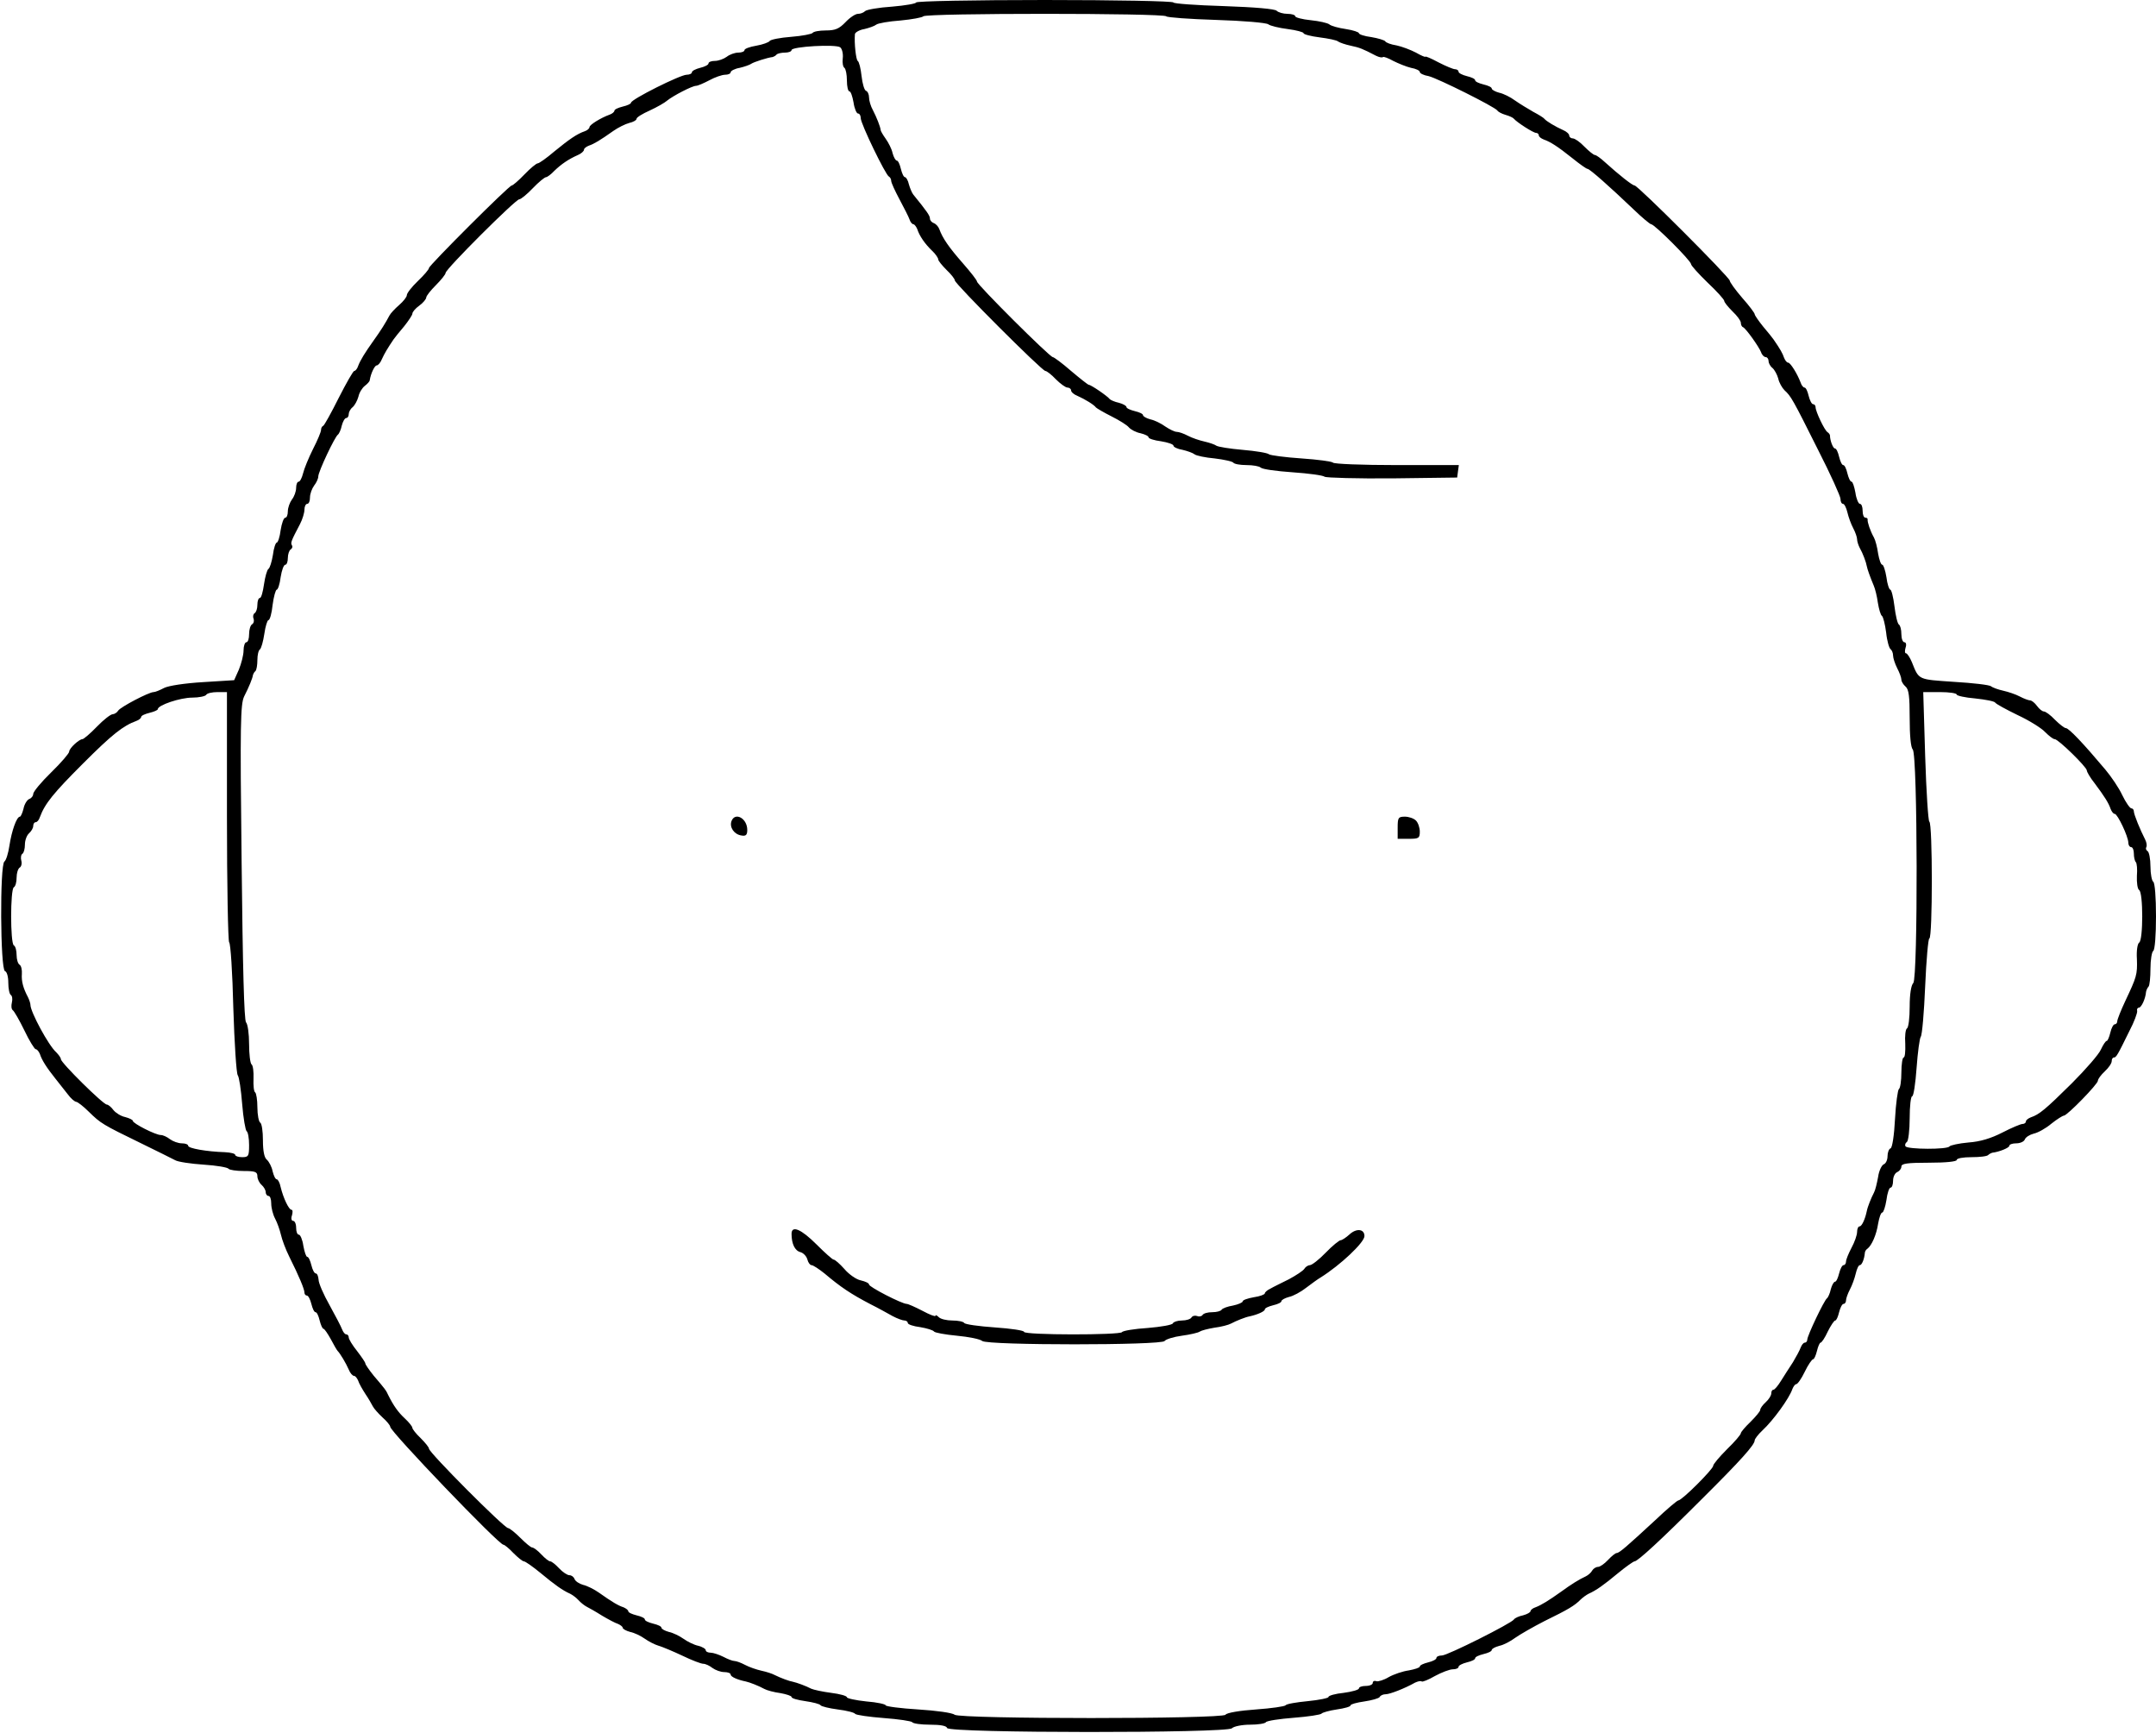
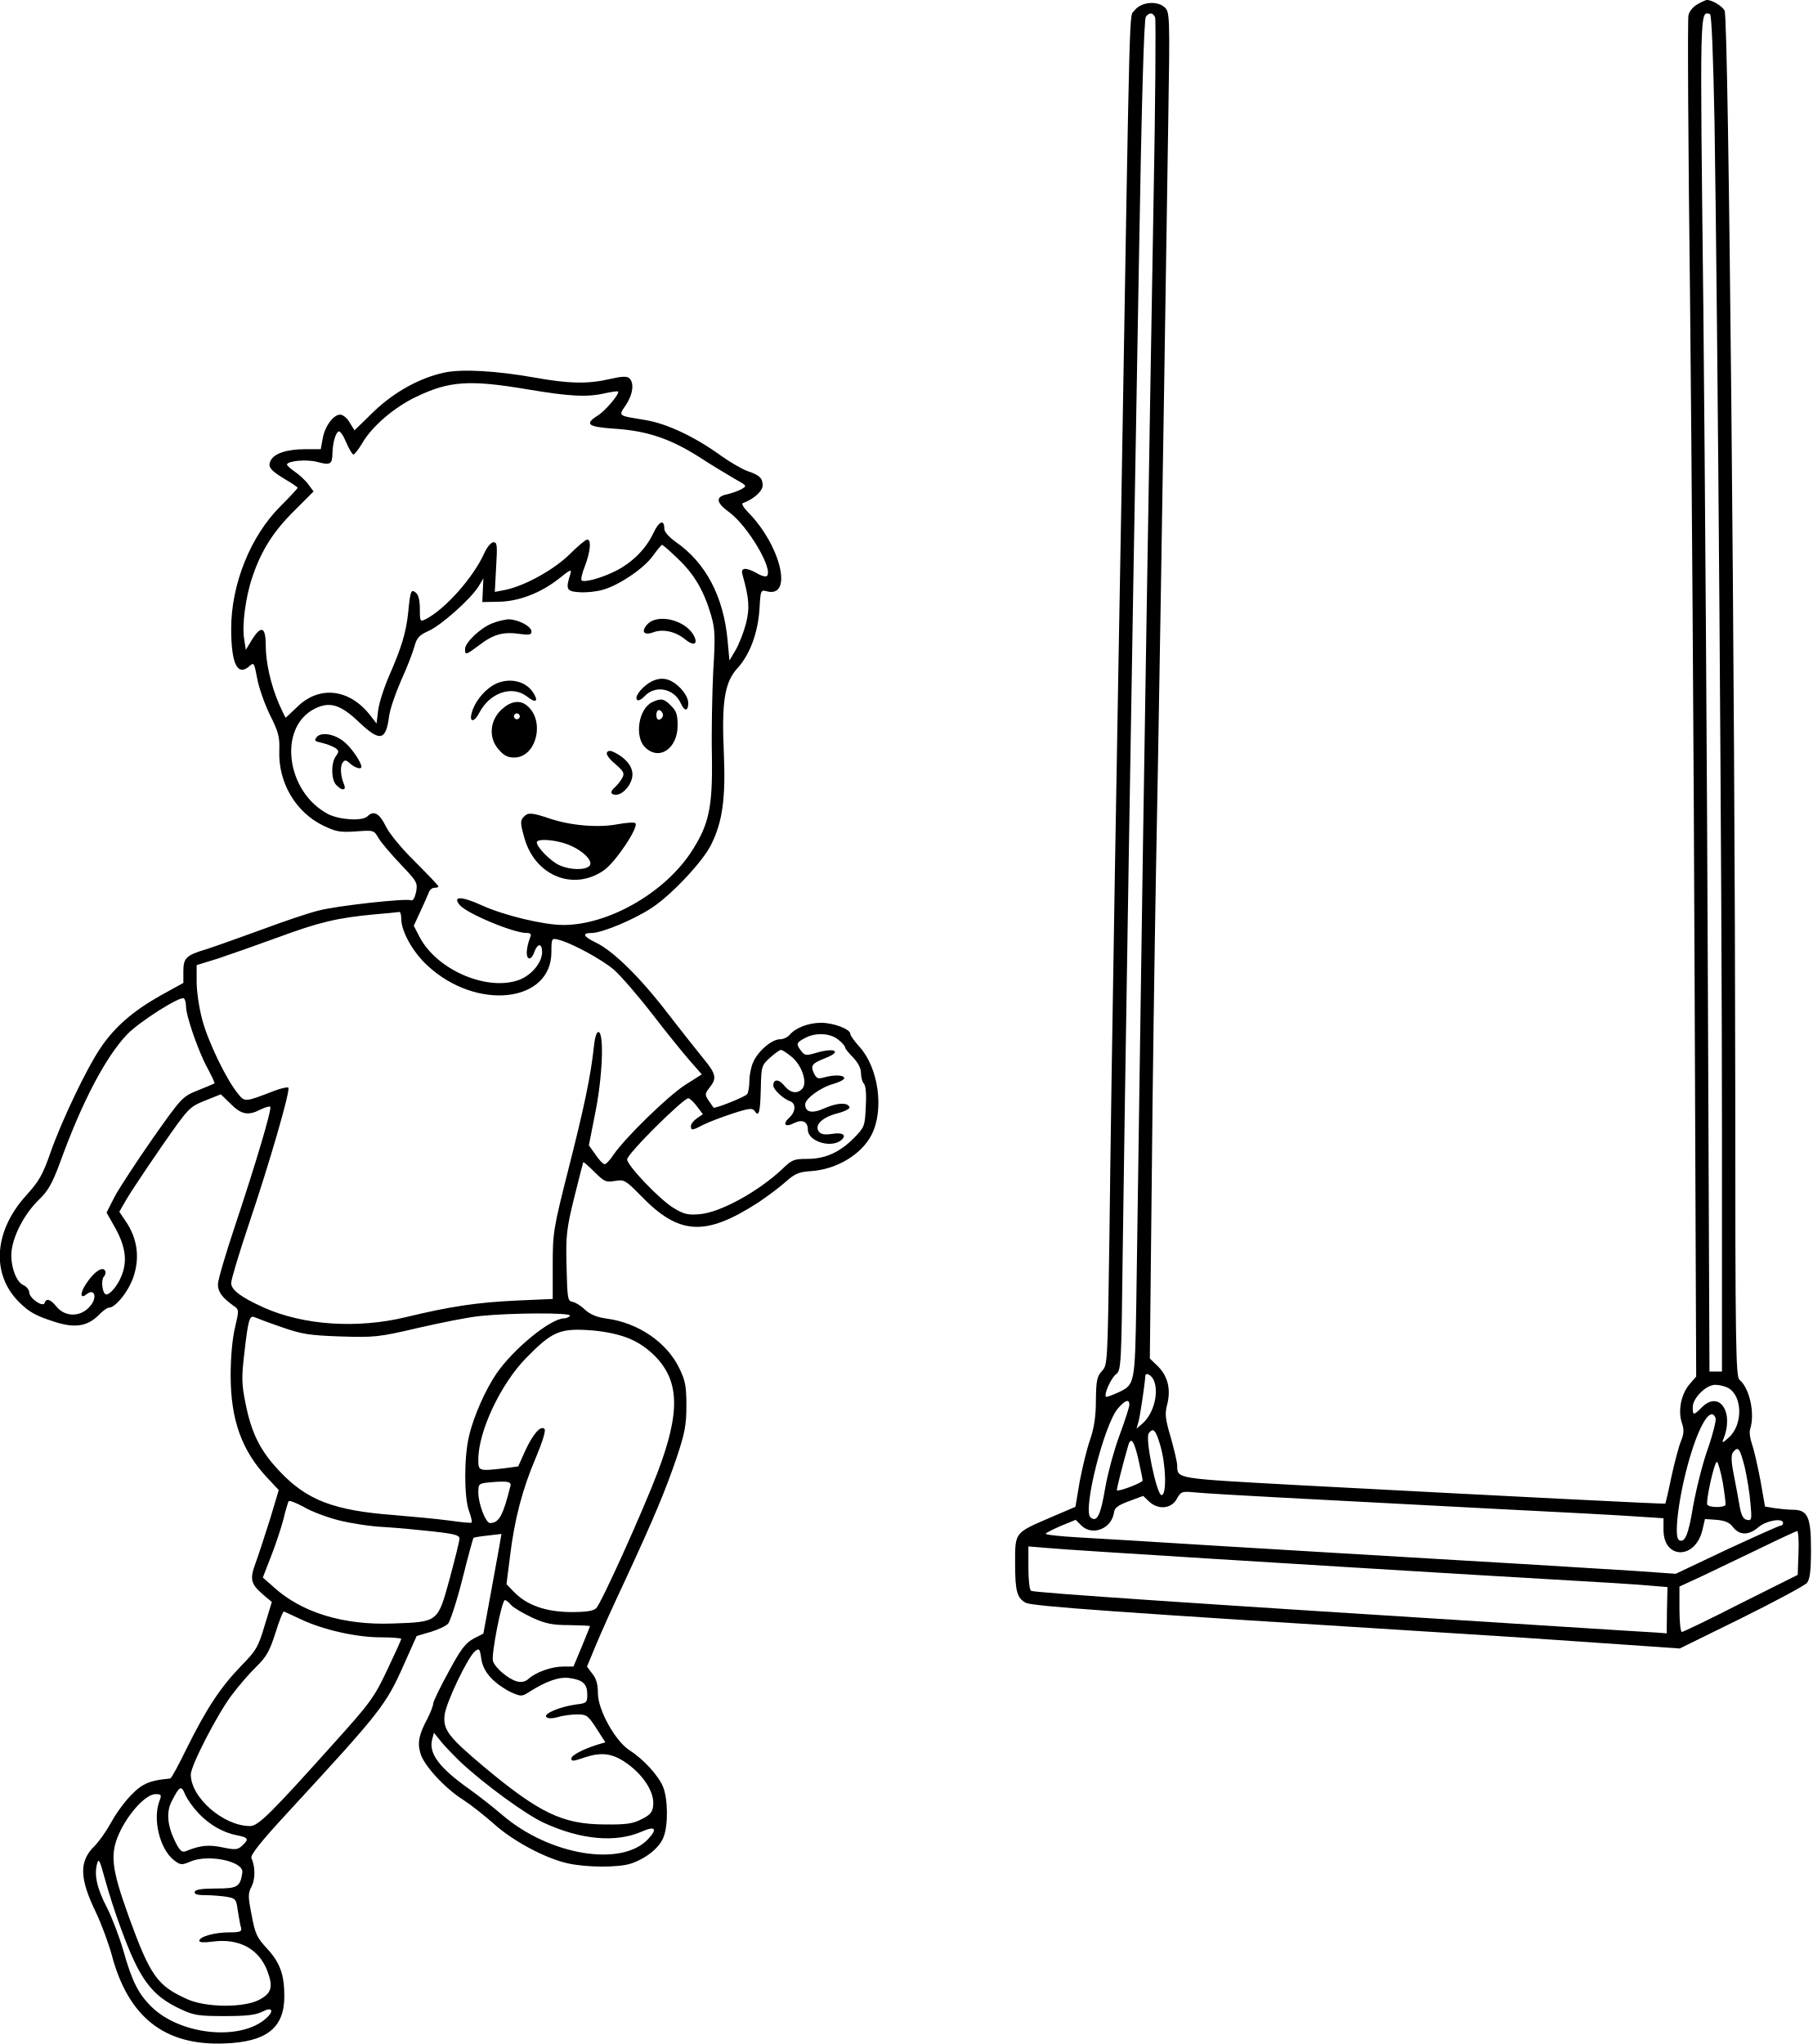
- <svg xmlns="http://www.w3.org/2000/svg" version="1.0" width="779pt" height="626pt" viewBox="0 0 779 626" preserveAspectRatio="xMidYMid meet">
-   <g transform="translate(0,626) scale(0.1,-0.1)" fill="#000000" stroke="none">
-     <path d="M3310 6251 c0 -4 -39 -11 -87 -15 -48 -3 -92 -11 -97 -16 -6 -6 -17 -10 -26 -10 -9 0 -29 -13 -45 -30 -23 -24 -37 -30 -71 -30 -24 0 -45 -4 -48 -9 -3 -4 -38 -11 -77 -14 -40 -3 -75 -10 -78 -15 -3 -5 -25 -13 -48 -17 -24 -4 -43 -11 -43 -16 0 -5 -10 -9 -22 -9 -13 0 -32 -7 -42 -15 -11 -8 -30 -15 -43 -15 -13 0 -23 -4 -23 -9 0 -5 -13 -12 -30 -16 -16 -4 -30 -11 -30 -16 0 -5 -9 -9 -19 -9 -23 0 -201 -89 -201 -101 0 -4 -13 -10 -30 -14 -16 -4 -30 -10 -30 -15 0 -4 -8 -11 -17 -14 -33 -12 -73 -37 -73 -45 0 -5 -8 -12 -17 -15 -29 -10 -56 -29 -110 -73 -28 -24 -55 -43 -60 -43 -5 0 -27 -18 -48 -40 -21 -22 -42 -40 -46 -40 -10 0 -299 -289 -299 -298 0 -5 -18 -26 -40 -47 -22 -21 -40 -44 -40 -51 0 -7 -13 -23 -28 -36 -15 -13 -31 -30 -35 -38 -13 -25 -31 -54 -57 -90 -32 -45 -48 -71 -56 -92 -3 -10 -10 -18 -14 -18 -4 0 -29 -44 -56 -97 -27 -54 -52 -99 -56 -101 -5 -2 -8 -9 -8 -15 0 -7 -13 -38 -29 -69 -16 -32 -32 -71 -36 -88 -4 -16 -11 -30 -16 -30 -5 0 -9 -10 -9 -22 0 -13 -7 -32 -15 -42 -8 -11 -15 -30 -15 -43 0 -13 -4 -23 -9 -23 -6 0 -13 -20 -17 -45 -3 -25 -10 -45 -14 -45 -4 0 -11 -20 -14 -45 -4 -24 -11 -47 -16 -50 -5 -3 -12 -28 -16 -55 -4 -28 -10 -50 -15 -50 -5 0 -9 -11 -9 -24 0 -14 -4 -27 -10 -31 -5 -3 -7 -12 -4 -19 3 -8 1 -17 -5 -21 -6 -3 -11 -19 -11 -36 0 -16 -4 -29 -10 -29 -5 0 -10 -13 -10 -30 0 -16 -8 -47 -17 -69 l-17 -38 -112 -7 c-67 -4 -125 -13 -141 -21 -15 -8 -32 -15 -38 -15 -17 0 -120 -54 -128 -67 -4 -7 -14 -13 -20 -13 -7 0 -33 -20 -57 -45 -24 -25 -48 -45 -52 -45 -12 0 -48 -33 -48 -45 0 -6 -29 -40 -65 -75 -36 -35 -65 -70 -65 -78 0 -7 -6 -15 -14 -18 -8 -3 -18 -19 -21 -35 -4 -16 -10 -29 -13 -29 -12 0 -30 -52 -38 -105 -4 -27 -12 -53 -18 -57 -17 -11 -15 -390 2 -396 7 -2 12 -20 12 -42 0 -21 4 -41 9 -44 5 -3 7 -15 4 -27 -3 -12 -2 -24 3 -28 5 -3 24 -36 42 -73 18 -38 37 -68 41 -68 5 0 11 -8 15 -17 7 -22 24 -49 56 -89 14 -18 34 -43 45 -57 11 -15 24 -26 30 -27 5 0 26 -16 46 -36 43 -42 49 -46 189 -114 58 -28 113 -56 123 -61 10 -6 57 -13 103 -16 47 -3 87 -10 90 -15 3 -4 27 -8 55 -8 41 0 49 -3 49 -19 0 -10 7 -24 15 -31 8 -7 15 -19 15 -26 0 -8 5 -14 10 -14 6 0 10 -12 10 -27 0 -16 6 -40 14 -55 8 -15 17 -41 21 -58 4 -18 17 -53 30 -79 36 -72 55 -118 55 -130 0 -6 4 -11 9 -11 5 0 12 -14 16 -30 4 -16 10 -30 15 -30 5 0 11 -13 15 -30 4 -16 10 -30 14 -30 3 0 15 -17 26 -37 11 -21 22 -40 25 -43 9 -9 30 -44 40 -67 5 -13 14 -23 19 -23 5 0 11 -8 15 -17 3 -10 15 -31 26 -48 11 -16 23 -37 27 -45 4 -8 20 -26 35 -40 15 -13 28 -29 28 -34 0 -17 392 -426 409 -426 4 0 20 -13 36 -30 16 -16 33 -30 38 -30 5 0 32 -19 60 -42 53 -44 80 -63 107 -75 8 -4 22 -14 30 -23 8 -9 22 -20 30 -24 8 -4 33 -18 55 -32 22 -13 48 -27 58 -30 9 -4 17 -10 17 -14 0 -4 12 -11 27 -15 15 -3 38 -14 52 -24 14 -10 37 -22 51 -26 14 -4 52 -20 86 -36 33 -16 67 -29 75 -29 8 0 23 -7 33 -15 11 -8 30 -15 43 -15 13 0 23 -4 23 -9 0 -8 25 -19 55 -25 14 -3 47 -16 67 -27 9 -5 35 -12 58 -15 22 -4 40 -10 40 -14 0 -5 22 -11 50 -15 27 -4 52 -10 55 -15 3 -4 31 -11 62 -15 32 -4 60 -11 63 -16 3 -4 50 -11 103 -15 54 -4 100 -11 103 -15 3 -5 32 -9 64 -9 38 0 60 -4 62 -12 7 -19 1011 -19 1029 -1 7 7 37 13 65 13 29 0 55 4 58 9 3 5 49 12 101 16 52 4 97 11 100 15 3 4 28 11 55 15 28 4 50 10 50 15 0 4 22 10 50 14 27 4 52 11 55 16 3 6 13 10 22 10 14 0 67 20 106 42 11 5 21 7 24 4 3 -2 24 6 48 20 24 13 53 24 64 24 12 0 21 4 21 9 0 5 14 12 30 16 17 4 30 10 30 15 0 5 14 11 30 15 17 4 30 10 30 15 0 4 12 11 28 15 15 3 41 17 57 29 17 12 64 39 105 60 88 43 109 56 130 77 8 8 22 18 30 22 27 12 54 31 107 75 28 23 55 42 59 42 11 0 93 75 241 223 143 142 193 198 193 214 0 5 12 21 28 36 39 36 97 116 108 149 4 10 10 18 14 18 5 0 19 20 31 45 12 25 26 45 30 45 4 0 10 14 14 30 4 17 10 30 13 30 4 0 16 18 26 40 11 22 23 40 27 40 4 0 10 13 14 30 4 16 11 30 16 30 5 0 9 6 9 13 0 6 6 24 14 39 8 15 17 40 21 57 4 17 10 31 15 31 7 0 16 21 18 44 0 5 4 12 9 15 16 12 33 51 39 91 4 22 10 40 15 40 4 0 11 20 15 45 3 25 10 45 15 45 5 0 9 11 9 25 0 14 7 28 15 31 8 4 15 12 15 20 0 11 21 14 100 14 60 0 100 4 100 10 0 6 24 10 53 10 30 0 57 3 61 8 4 4 11 7 14 8 26 3 62 18 62 25 0 5 11 9 25 9 14 0 28 6 31 14 3 8 17 17 32 21 15 3 44 19 64 36 20 16 41 29 45 29 12 0 123 114 123 126 0 6 11 21 25 34 14 13 25 29 25 37 0 7 3 13 8 13 8 0 13 8 56 96 17 32 29 65 28 72 -2 6 1 12 6 12 9 0 24 32 26 57 1 6 5 15 9 19 4 4 7 33 7 65 0 32 5 61 10 64 6 4 10 57 10 125 0 68 -4 121 -10 125 -5 3 -10 28 -10 55 0 27 -5 52 -10 55 -6 4 -8 10 -5 15 3 5 1 17 -4 27 -18 35 -41 91 -41 102 0 6 -4 11 -9 11 -5 0 -20 21 -33 48 -12 26 -40 67 -61 92 -79 94 -132 150 -143 150 -5 0 -23 14 -39 30 -16 17 -34 30 -40 30 -6 0 -17 9 -25 20 -8 11 -19 20 -25 20 -5 0 -22 6 -37 14 -15 8 -42 17 -60 21 -18 4 -38 11 -44 16 -6 5 -66 12 -134 16 -131 9 -126 6 -152 71 -7 17 -17 32 -21 32 -5 0 -5 9 -2 20 4 11 2 20 -4 20 -6 0 -11 13 -11 29 0 17 -4 32 -9 35 -5 3 -12 33 -16 66 -4 33 -11 60 -15 60 -4 0 -11 20 -14 45 -4 25 -11 45 -15 45 -5 0 -11 18 -15 40 -3 23 -10 49 -15 58 -14 25 -24 56 -23 65 1 4 -3 7 -8 7 -6 0 -10 11 -10 25 0 14 -4 25 -10 25 -5 0 -13 18 -16 40 -4 22 -10 40 -14 40 -5 0 -11 14 -15 30 -4 17 -10 30 -15 30 -5 0 -11 14 -15 30 -4 17 -10 30 -15 30 -7 0 -18 29 -18 47 0 3 -4 9 -9 12 -11 7 -43 75 -43 90 0 6 -4 11 -9 11 -5 0 -12 14 -16 30 -4 17 -10 30 -15 30 -4 0 -11 8 -14 18 -12 32 -37 72 -45 72 -5 0 -11 8 -15 18 -5 15 -13 30 -38 66 -4 6 -21 27 -38 47 -16 20 -30 40 -30 44 0 4 -20 31 -45 59 -25 29 -45 57 -45 62 0 12 -332 344 -344 344 -8 0 -56 38 -108 85 -15 14 -31 25 -35 25 -5 0 -22 14 -38 30 -16 17 -35 30 -42 30 -7 0 -13 5 -13 10 0 6 -10 15 -22 20 -27 12 -61 32 -68 41 -3 4 -21 15 -40 25 -19 11 -49 29 -66 41 -16 12 -42 25 -57 28 -15 4 -27 11 -27 15 0 5 -13 11 -30 15 -16 4 -30 10 -30 15 0 5 -13 11 -30 15 -16 4 -30 11 -30 16 0 5 -6 9 -13 9 -6 0 -33 11 -60 25 -26 14 -47 23 -47 20 0 -2 -15 4 -34 15 -19 10 -51 22 -70 26 -20 3 -39 10 -41 15 -3 4 -26 11 -50 15 -25 3 -45 10 -45 14 0 4 -21 11 -47 15 -27 4 -53 11 -60 17 -6 5 -37 12 -67 15 -31 3 -56 10 -56 14 0 5 -13 9 -28 9 -15 0 -33 5 -39 11 -7 7 -78 13 -192 17 -100 3 -181 9 -181 13 0 5 -209 9 -465 9 -256 0 -465 -4 -465 -9z m904 -50 c3 -4 84 -10 181 -13 96 -3 181 -10 188 -16 6 -5 38 -13 70 -17 31 -4 57 -11 57 -15 0 -4 26 -11 58 -15 31 -4 62 -10 67 -15 6 -4 26 -11 45 -15 33 -7 43 -11 91 -36 12 -6 23 -8 26 -5 3 2 19 -4 37 -14 18 -9 47 -21 64 -25 18 -3 32 -10 32 -15 0 -5 14 -12 32 -15 33 -8 239 -111 248 -124 3 -5 16 -12 30 -16 14 -4 27 -10 30 -14 11 -13 70 -51 80 -51 5 0 10 -4 10 -9 0 -5 8 -11 18 -15 23 -8 49 -24 104 -68 26 -21 50 -38 54 -38 8 0 81 -65 166 -146 31 -30 60 -54 64 -54 12 0 144 -132 144 -144 0 -5 27 -35 60 -67 33 -31 60 -61 60 -66 0 -5 14 -22 30 -38 17 -16 30 -34 30 -41 0 -7 3 -14 8 -16 10 -4 57 -70 65 -90 3 -10 11 -18 17 -18 5 0 10 -6 10 -14 0 -7 6 -19 14 -25 8 -7 17 -24 21 -38 3 -15 14 -34 23 -43 23 -21 29 -31 121 -215 45 -88 81 -168 81 -177 0 -10 4 -18 9 -18 5 0 12 -14 16 -31 4 -17 13 -42 21 -57 8 -15 14 -33 14 -40 0 -7 4 -20 9 -30 12 -21 24 -54 26 -67 2 -11 12 -39 25 -70 5 -11 12 -39 15 -62 4 -24 10 -45 15 -48 4 -3 11 -29 15 -60 3 -30 11 -57 16 -60 5 -4 9 -14 9 -23 0 -9 7 -30 15 -46 8 -15 15 -34 15 -41 0 -7 7 -18 15 -25 12 -10 15 -36 15 -114 0 -63 4 -106 11 -113 18 -18 19 -827 2 -844 -8 -8 -13 -41 -13 -85 0 -40 -4 -76 -10 -79 -5 -3 -8 -28 -6 -55 1 -28 -1 -50 -6 -50 -4 0 -8 -24 -8 -54 0 -30 -4 -57 -9 -60 -4 -3 -11 -52 -14 -108 -3 -60 -10 -104 -16 -106 -6 -2 -11 -15 -11 -28 0 -14 -6 -27 -14 -30 -7 -3 -17 -23 -20 -45 -4 -22 -10 -48 -15 -57 -10 -19 -23 -51 -26 -67 -6 -29 -18 -55 -26 -55 -5 0 -9 -9 -9 -20 0 -11 -9 -37 -20 -57 -11 -21 -20 -43 -20 -50 0 -7 -4 -13 -9 -13 -5 0 -12 -14 -16 -30 -4 -16 -10 -30 -15 -30 -4 0 -11 -12 -15 -27 -3 -15 -10 -30 -14 -33 -10 -7 -71 -135 -71 -149 0 -6 -4 -11 -9 -11 -5 0 -11 -8 -15 -18 -3 -9 -16 -33 -28 -53 -13 -19 -32 -50 -43 -67 -11 -18 -23 -32 -27 -32 -5 0 -8 -6 -8 -13 0 -8 -9 -22 -20 -32 -11 -10 -20 -22 -20 -28 0 -5 -16 -24 -35 -43 -19 -18 -35 -37 -35 -41 0 -5 -22 -31 -50 -58 -27 -27 -50 -54 -50 -60 0 -12 -113 -125 -126 -125 -4 0 -42 -32 -83 -71 -103 -95 -130 -119 -140 -119 -4 0 -18 -11 -31 -25 -13 -14 -29 -25 -36 -25 -7 0 -17 -6 -21 -13 -4 -8 -15 -17 -23 -21 -24 -11 -53 -29 -90 -56 -45 -32 -71 -48 -92 -56 -10 -3 -18 -10 -18 -14 0 -4 -12 -11 -27 -15 -15 -3 -30 -10 -33 -15 -9 -14 -240 -130 -260 -130 -11 0 -20 -4 -20 -9 0 -5 -13 -12 -30 -16 -16 -4 -30 -10 -30 -15 0 -4 -18 -10 -40 -14 -22 -3 -54 -14 -72 -24 -18 -11 -39 -17 -45 -15 -7 3 -13 0 -13 -6 0 -6 -11 -11 -25 -11 -14 0 -25 -4 -25 -9 0 -5 -25 -12 -55 -16 -30 -3 -55 -10 -55 -15 0 -4 -34 -11 -75 -15 -41 -4 -77 -10 -80 -15 -3 -4 -51 -11 -107 -15 -58 -4 -106 -12 -110 -19 -10 -16 -959 -16 -979 0 -8 7 -67 15 -131 19 -65 4 -118 11 -118 15 0 4 -31 11 -70 14 -38 4 -70 11 -70 15 0 5 -25 12 -57 16 -31 4 -63 11 -72 15 -19 10 -52 22 -66 25 -13 2 -45 14 -65 24 -9 5 -30 12 -49 16 -18 4 -44 13 -59 21 -15 8 -32 14 -38 14 -7 0 -25 7 -40 15 -16 8 -37 15 -46 15 -10 0 -18 4 -18 9 0 5 -12 12 -27 16 -15 3 -39 15 -53 25 -14 10 -38 22 -53 25 -15 4 -27 11 -27 15 0 5 -13 11 -30 15 -16 4 -30 10 -30 15 0 5 -13 11 -30 15 -16 4 -30 10 -30 15 0 4 -8 10 -17 14 -19 6 -41 19 -89 53 -17 12 -43 25 -57 28 -14 4 -28 13 -31 21 -3 8 -11 14 -19 14 -7 0 -24 11 -37 25 -13 14 -27 25 -32 25 -5 0 -19 11 -32 25 -13 14 -28 25 -33 25 -5 0 -24 16 -43 35 -19 19 -39 35 -44 35 -14 0 -286 273 -286 287 0 5 -14 22 -30 38 -17 16 -30 33 -30 37 0 5 -12 20 -27 34 -24 22 -41 46 -60 84 -8 18 -12 23 -53 71 -16 20 -30 40 -30 44 0 4 -14 24 -30 45 -17 21 -30 43 -30 49 0 6 -4 11 -9 11 -5 0 -11 8 -15 18 -3 9 -24 49 -45 87 -22 39 -40 80 -40 93 -1 12 -5 22 -10 22 -5 0 -12 13 -16 30 -4 16 -10 30 -15 30 -4 0 -10 18 -14 40 -3 22 -11 40 -16 40 -6 0 -10 11 -10 25 0 14 -5 25 -11 25 -6 0 -8 9 -4 20 3 11 3 20 -2 20 -9 0 -29 41 -39 82 -3 16 -10 28 -14 28 -5 0 -11 13 -15 29 -3 16 -13 35 -21 42 -9 7 -14 31 -14 70 0 32 -4 61 -10 64 -5 3 -10 28 -10 55 0 27 -4 51 -8 54 -5 3 -7 25 -6 50 1 25 -2 48 -7 51 -5 4 -9 37 -9 74 0 37 -5 72 -11 78 -7 7 -12 201 -16 578 -6 503 -4 571 9 599 17 33 31 67 32 78 1 3 4 10 9 14 4 4 7 22 7 40 0 18 4 35 9 38 5 4 12 29 16 56 4 28 11 50 15 50 5 0 12 25 15 55 4 30 11 55 15 55 4 0 11 20 14 45 4 25 11 45 17 45 5 0 9 11 9 24 0 14 5 28 10 31 6 4 8 10 5 15 -6 9 -3 16 29 77 9 17 16 41 16 52 0 12 5 21 10 21 6 0 10 10 10 23 0 13 7 32 15 43 8 10 15 25 15 33 0 17 60 144 71 151 4 3 11 18 14 33 4 15 11 27 16 27 5 0 9 6 9 14 0 7 6 19 14 25 8 7 17 24 21 38 3 15 14 32 23 39 9 7 18 16 18 21 4 25 18 53 25 53 5 0 14 10 19 23 9 20 21 40 42 71 4 6 21 27 38 47 16 20 30 41 30 46 0 6 11 19 25 29 14 10 25 24 25 29 0 6 16 26 35 45 19 19 35 39 35 44 0 14 253 266 266 266 6 0 28 18 49 40 21 22 43 40 48 40 4 0 18 10 30 23 25 24 51 42 85 57 12 5 22 14 22 19 0 5 8 11 18 15 18 6 40 19 88 53 17 12 43 25 58 29 14 3 26 10 26 15 0 5 21 18 48 30 26 12 54 28 63 36 21 17 90 53 104 53 6 0 27 9 48 20 20 11 46 20 57 20 11 0 20 4 20 9 0 5 15 13 33 16 17 4 37 11 42 15 9 6 58 22 77 24 3 1 10 4 14 9 4 4 18 7 31 7 12 0 23 4 23 9 0 13 161 22 176 10 7 -6 11 -24 9 -40 -2 -16 1 -31 6 -34 5 -4 9 -24 9 -46 0 -21 4 -39 9 -39 5 0 11 -18 15 -40 3 -22 11 -40 16 -40 6 0 10 -8 10 -17 0 -20 90 -206 102 -211 4 -2 8 -9 8 -15 0 -7 14 -37 30 -67 16 -30 33 -63 36 -72 3 -10 10 -18 14 -18 4 0 10 -8 14 -17 8 -25 27 -53 54 -79 12 -11 22 -26 22 -31 0 -5 14 -22 30 -38 17 -16 30 -33 30 -38 0 -12 315 -327 327 -327 5 0 22 -13 38 -30 16 -16 35 -30 42 -30 7 0 13 -5 13 -10 0 -6 10 -15 23 -20 27 -12 60 -32 67 -42 3 -3 28 -18 56 -32 28 -14 57 -32 63 -40 7 -8 26 -18 42 -21 16 -4 29 -10 29 -15 0 -4 20 -11 45 -14 25 -4 45 -11 45 -16 0 -5 15 -12 33 -15 17 -4 37 -11 43 -16 6 -5 39 -12 73 -15 34 -4 64 -11 67 -15 3 -5 24 -9 48 -9 23 0 46 -4 51 -9 6 -6 57 -13 115 -17 58 -4 110 -11 116 -16 6 -4 117 -7 245 -6 l234 3 3 23 3 22 -225 0 c-124 0 -227 4 -230 9 -3 4 -54 11 -113 15 -59 4 -112 11 -118 15 -5 5 -48 12 -95 16 -47 4 -89 11 -95 15 -5 4 -25 11 -43 15 -18 4 -45 13 -60 21 -15 8 -33 14 -40 14 -8 0 -26 9 -41 19 -15 11 -39 23 -54 26 -15 4 -27 11 -27 15 0 5 -13 11 -30 15 -16 4 -30 10 -30 15 0 4 -12 11 -27 15 -15 3 -30 10 -33 13 -8 11 -68 52 -76 52 -3 0 -32 23 -64 50 -32 28 -62 50 -66 50 -11 0 -274 262 -274 273 0 5 -23 34 -51 66 -50 57 -73 90 -85 123 -3 9 -12 19 -20 22 -8 3 -14 10 -14 17 0 10 -12 27 -60 86 -5 6 -12 23 -16 37 -3 14 -10 26 -14 26 -5 0 -11 14 -15 30 -4 17 -10 30 -15 30 -4 0 -11 12 -15 27 -3 15 -15 38 -25 52 -10 14 -18 28 -18 31 -1 12 -15 47 -28 72 -8 14 -14 35 -14 46 0 11 -5 22 -11 24 -6 2 -13 26 -16 53 -3 28 -9 52 -14 55 -6 4 -13 64 -10 97 1 6 16 15 34 18 17 4 37 11 43 16 6 5 46 12 88 15 42 4 79 11 82 15 7 12 871 12 878 0z m-3394 -2890 c0 -248 4 -452 8 -455 5 -3 12 -109 15 -237 4 -127 11 -236 16 -243 5 -6 12 -53 16 -104 4 -51 12 -95 16 -98 5 -3 9 -25 9 -50 0 -40 -2 -44 -25 -44 -14 0 -25 4 -25 8 0 5 -17 9 -37 10 -67 2 -133 14 -133 23 0 5 -10 9 -23 9 -13 0 -32 7 -43 15 -10 8 -25 15 -33 15 -19 0 -101 42 -101 51 0 4 -13 10 -28 14 -15 3 -34 15 -42 25 -8 11 -19 20 -24 20 -13 0 -166 151 -166 164 0 5 -8 16 -17 25 -28 25 -93 146 -93 171 0 5 -4 18 -9 28 -17 32 -24 57 -22 84 1 14 -2 29 -8 33 -6 3 -11 19 -11 35 0 16 -4 32 -10 35 -13 8 -13 202 0 210 6 3 10 19 10 35 0 16 5 32 11 36 6 3 9 15 6 25 -3 10 -1 22 4 25 5 3 9 18 9 33 0 16 7 34 15 41 8 7 15 19 15 26 0 8 4 14 9 14 5 0 12 8 15 18 18 49 49 87 155 193 106 106 145 137 194 155 9 3 17 10 17 14 0 5 14 11 30 15 17 4 30 10 30 13 0 15 82 42 124 42 25 0 48 5 51 10 3 6 22 10 41 10 l34 0 0 -449z m6250 440 c0 -4 30 -11 67 -14 37 -4 69 -10 72 -15 3 -5 40 -25 81 -45 41 -19 86 -47 99 -61 14 -14 29 -26 35 -26 13 0 116 -101 116 -113 0 -5 12 -26 28 -46 36 -48 51 -72 58 -93 4 -10 10 -18 15 -18 10 0 49 -82 49 -104 0 -9 5 -16 10 -16 6 0 10 -11 10 -23 0 -13 3 -27 7 -31 4 -4 6 -26 4 -50 -1 -24 2 -47 8 -51 15 -8 15 -182 0 -190 -6 -4 -10 -30 -8 -59 2 -57 -1 -65 -42 -152 -16 -34 -29 -67 -29 -73 0 -6 -4 -11 -9 -11 -5 0 -12 -13 -16 -30 -4 -17 -10 -30 -13 -30 -4 0 -13 -14 -21 -31 -7 -17 -55 -72 -106 -123 -94 -93 -117 -112 -147 -122 -10 -4 -18 -10 -18 -15 0 -5 -6 -9 -12 -9 -7 0 -40 -14 -73 -31 -41 -21 -80 -33 -123 -36 -34 -3 -65 -10 -68 -14 -7 -12 -151 -11 -159 0 -3 5 -1 12 5 16 5 3 10 42 10 86 0 43 4 79 9 79 5 0 12 46 16 103 4 56 11 107 15 112 5 6 12 88 16 183 4 94 11 172 15 172 12 0 12 417 0 422 -4 2 -11 108 -15 236 l-7 232 61 0 c33 0 60 -4 60 -9z" />
-     <path d="M2643 3294 c-8 -22 9 -48 36 -52 16 -3 21 2 21 20 0 42 -44 66 -57 32z" />
-     <path d="M5050 3270 l0 -40 40 0 c36 0 40 2 40 26 0 14 -6 32 -14 40 -8 8 -26 14 -40 14 -24 0 -26 -4 -26 -40z" />
-     <path d="M2860 1803 c0 -36 12 -61 32 -66 11 -3 22 -15 25 -26 3 -12 10 -21 15 -21 6 0 27 -14 47 -30 58 -49 95 -74 166 -111 28 -14 64 -34 80 -43 17 -9 36 -16 43 -16 6 0 12 -4 12 -9 0 -5 20 -12 45 -15 24 -4 47 -11 50 -16 3 -4 40 -11 83 -15 42 -4 83 -12 91 -19 20 -16 649 -16 659 0 4 6 32 15 62 19 30 4 60 11 65 15 6 4 29 10 53 14 24 3 51 10 60 15 19 10 51 23 67 26 28 6 55 18 55 25 0 5 14 11 30 15 17 4 30 10 30 15 0 4 12 11 27 15 15 3 43 18 62 33 20 15 43 32 52 37 72 45 159 127 159 150 0 26 -29 29 -54 6 -12 -11 -27 -21 -32 -21 -5 0 -30 -20 -54 -45 -24 -25 -50 -45 -57 -45 -6 0 -16 -6 -20 -13 -4 -7 -30 -24 -56 -38 -26 -13 -57 -28 -67 -34 -11 -5 -20 -13 -20 -17 0 -4 -18 -11 -40 -14 -22 -4 -40 -10 -40 -15 0 -4 -16 -11 -35 -15 -19 -3 -38 -10 -41 -15 -3 -5 -18 -9 -34 -9 -16 0 -31 -4 -35 -10 -3 -5 -12 -7 -19 -4 -8 3 -17 1 -21 -5 -3 -6 -19 -11 -35 -11 -15 0 -30 -5 -32 -10 -2 -6 -43 -13 -91 -17 -48 -3 -90 -10 -93 -15 -7 -11 -354 -11 -354 1 0 5 -47 12 -105 16 -58 4 -108 11 -111 16 -3 5 -22 9 -43 9 -20 0 -42 5 -49 12 -7 7 -12 9 -12 5 0 -4 -21 4 -47 18 -27 14 -52 25 -57 25 -17 0 -136 61 -136 70 0 5 -13 11 -30 15 -16 3 -43 22 -59 41 -17 19 -34 34 -39 34 -4 0 -32 25 -62 55 -55 55 -90 70 -90 38z" />
+ <svg xmlns="http://www.w3.org/2000/svg" version="1.0" width="682pt" height="769pt" viewBox="0 0 682 769" preserveAspectRatio="xMidYMid meet">
+   <g transform="translate(0,769) scale(0.1,-0.1)" fill="#000000" stroke="none">
+     <path d="M6388 7674 c-15 -8 -31 -26 -34 -41 -4 -14 -1 -499 6 -1077 6 -578 14 -1725 17 -2548 l6 -1497 -26 -30 c-31 -37 -43 -99 -28 -144 9 -26 8 -41 -3 -68 -8 -19 -24 -79 -36 -134 -11 -54 -22 -100 -23 -102 -2 -2 -561 26 -1390 70 -455 25 -446 23 -447 73 0 12 -11 59 -24 105 -21 71 -23 90 -14 124 15 57 3 107 -34 144 l-31 30 7 653 c3 359 11 887 16 1173 9 455 23 1305 46 2810 7 424 6 430 -14 448 -29 26 -90 19 -113 -13 -20 -27 -16 121 -49 -1835 -6 -324 -17 -970 -25 -1435 -8 -465 -17 -1065 -20 -1335 -7 -484 -7 -490 -28 -513 -19 -20 -22 -36 -23 -110 0 -62 -7 -105 -22 -149 -12 -34 -29 -104 -39 -157 l-16 -95 -96 -41 c-134 -58 -131 -54 -131 -172 0 -104 7 -130 40 -148 25 -13 329 -35 1615 -115 132 -8 376 -24 543 -36 l303 -21 232 114 c127 63 239 123 247 133 11 14 15 45 15 126 0 122 -12 149 -69 149 -17 0 -47 3 -68 6 l-36 6 -17 97 c-10 53 -24 114 -31 135 -8 22 -12 48 -8 59 19 59 -2 154 -40 186 -14 12 -16 126 -16 1100 -1 1492 -25 4024 -40 4051 -10 18 -48 41 -68 40 -4 -1 -19 -7 -34 -16z m-2041 -50 c3 -9 1 -318 -6 -688 -15 -863 -38 -2251 -51 -3186 -6 -404 -12 -838 -14 -965 -5 -299 -6 -304 -64 -332 -26 -12 -48 -20 -50 -18 -9 8 19 71 38 85 19 14 20 35 25 465 6 468 33 2163 61 3725 10 595 19 909 26 917 14 18 27 16 35 -3z m2105 -395 c12 -755 28 -2891 28 -3796 l0 -903 -24 0 -23 0 -6 1448 c-3 796 -11 1941 -17 2546 -13 1146 -14 1125 25 1113 6 -2 12 -153 17 -408z m-2112 -4728 c23 -45 3 -128 -40 -166 l-23 -20 7 25 c6 20 24 141 26 173 0 14 19 7 30 -12z m2162 -32 c55 -29 58 -137 5 -186 -24 -22 -28 -24 -22 -8 42 102 -15 186 -81 120 -31 -31 -34 -31 -34 1 0 34 50 84 85 84 14 0 35 -5 47 -11z m-2252 -64 c0 -8 -16 -58 -36 -112 -20 -53 -45 -144 -55 -201 -17 -103 -31 -131 -55 -111 -31 25 50 346 102 409 28 33 44 38 44 15z m2206 -50 c3 -8 -10 -61 -30 -118 -20 -56 -44 -154 -55 -216 -17 -105 -31 -138 -53 -125 -22 14 4 196 48 333 36 114 74 168 90 126z m-2090 -102 c22 -74 25 -188 5 -188 -18 0 -63 214 -48 233 17 22 26 13 43 -45z m-82 -54 c9 -39 16 -75 16 -79 0 -8 -91 -43 -97 -37 -2 3 23 101 43 170 10 33 22 16 38 -54z m2281 -26 c9 -38 19 -99 22 -137 6 -63 5 -68 -13 -64 -13 2 -21 16 -27 48 -4 25 -14 78 -22 119 -11 54 -11 78 -3 88 19 23 25 15 43 -54z m-82 -60 c7 -43 12 -81 10 -85 -6 -11 -61 -10 -68 1 -7 12 26 161 36 161 4 0 14 -35 22 -77z m-1648 -58 c154 -8 496 -26 760 -40 264 -13 522 -27 573 -31 l92 -6 0 -44 c0 -110 118 -113 146 -2 l10 43 44 -3 c32 -3 49 -10 62 -28 25 -31 59 -31 96 1 30 25 92 35 92 15 0 -5 -4 -10 -10 -10 -5 0 -96 -41 -202 -90 l-192 -91 -156 11 c-85 5 -382 24 -660 40 -278 16 -685 41 -905 54 -220 14 -457 28 -527 32 -70 4 -125 10 -123 14 3 4 29 17 59 30 l54 22 21 -21 c41 -41 114 -13 123 48 2 18 15 28 56 43 l54 20 22 -21 c34 -32 83 -28 104 9 16 29 19 30 72 25 30 -3 181 -12 335 -20z m1933 -207 l-3 -83 -214 -107 c-117 -60 -218 -108 -222 -108 -5 0 -9 39 -9 86 l0 85 93 43 c50 24 148 71 217 104 69 34 129 61 133 62 4 0 7 -37 5 -82z m-2198 -23 c305 -19 746 -46 980 -60 569 -33 596 -35 665 -41 l60 -5 -2 -87 -1 -87 -39 3 c-21 1 -180 11 -353 22 -1399 88 -1989 128 -2000 135 -6 4 -10 42 -10 86 l0 81 73 -6 c39 -4 322 -22 627 -41z" />
+     <path d="M1676 6289 c-94 -19 -192 -73 -270 -148 l-72 -70 -18 29 c-9 17 -26 30 -36 30 -26 0 -59 -46 -66 -92 l-7 -38 -57 0 c-69 0 -117 -15 -131 -42 -13 -24 -2 -38 57 -73 24 -14 44 -28 44 -30 0 -3 -29 -34 -64 -69 -113 -112 -186 -294 -186 -461 0 -134 24 -182 70 -140 15 14 17 10 28 -48 6 -34 28 -96 48 -137 32 -64 37 -83 35 -135 -4 -119 61 -230 165 -281 48 -23 63 -26 123 -22 68 5 68 5 86 -26 10 -17 48 -61 83 -98 61 -64 64 -69 58 -103 -5 -23 -12 -35 -19 -32 -20 8 -283 -21 -349 -39 -34 -8 -129 -40 -212 -71 -83 -30 -177 -64 -209 -74 -77 -23 -87 -33 -87 -84 l0 -43 -87 -48 c-104 -59 -171 -117 -225 -197 -53 -78 -148 -278 -189 -396 -28 -80 -42 -105 -90 -158 -122 -134 -133 -296 -28 -401 39 -39 64 -53 141 -77 71 -22 117 -14 157 25 16 17 34 30 40 30 27 0 80 68 96 125 21 70 10 138 -31 199 l-25 37 27 47 c15 26 74 114 131 197 103 148 105 150 164 174 l60 24 38 -37 c40 -40 66 -44 112 -20 17 8 33 13 36 10 7 -7 -54 -212 -132 -446 -36 -107 -65 -207 -65 -222 0 -28 16 -50 58 -80 22 -15 22 -16 6 -84 -10 -43 -16 -111 -16 -179 0 -167 42 -283 138 -385 l43 -46 -33 -110 c-19 -60 -43 -134 -54 -164 -23 -62 -19 -79 30 -121 l31 -26 -27 -88 c-24 -81 -31 -94 -90 -154 -77 -80 -129 -159 -203 -308 -30 -62 -58 -113 -62 -114 -51 -5 -77 -11 -100 -24 -37 -19 -90 -81 -126 -147 -16 -29 -43 -67 -60 -84 -58 -57 -56 -121 6 -249 21 -44 47 -115 59 -158 62 -236 199 -344 425 -335 158 6 225 58 225 178 0 82 -17 127 -65 179 -38 41 -45 55 -58 126 -14 70 -14 82 0 108 14 28 14 74 -1 107 -4 11 36 62 136 170 353 383 370 404 439 560 l47 105 51 15 c28 8 58 22 67 31 8 9 33 85 54 168 21 84 40 154 42 155 1 2 26 6 54 9 l51 6 -8 -47 c-5 -26 -20 -110 -34 -187 l-26 -141 -37 -19 c-30 -16 -49 -41 -94 -125 -32 -58 -58 -112 -58 -120 0 -8 -10 -33 -21 -55 -32 -59 -39 -91 -27 -131 12 -45 92 -132 162 -176 28 -18 80 -59 116 -91 70 -63 191 -128 275 -147 70 -16 192 -17 240 -1 56 19 105 58 121 97 19 44 18 146 -1 192 -18 43 -74 104 -126 137 -54 35 -119 152 -119 215 0 33 -6 55 -21 73 l-20 27 34 82 c19 46 69 157 112 248 106 229 150 334 192 458 30 90 36 121 36 193 0 74 -4 95 -27 142 -47 97 -154 170 -272 186 -38 5 -63 16 -82 33 -15 15 -36 28 -47 30 -19 3 -20 12 -23 133 -3 118 0 142 29 260 18 72 33 131 34 133 1 1 20 -15 42 -37 36 -36 43 -40 77 -34 35 6 40 3 97 -55 144 -149 242 -155 441 -27 36 24 84 60 106 80 34 30 49 36 94 39 95 6 190 62 228 137 48 94 26 252 -46 331 -19 21 -34 42 -34 48 0 18 -63 42 -110 42 -48 0 -97 -19 -119 -46 -8 -9 -24 -16 -36 -16 -31 0 -84 -46 -101 -87 -8 -18 -14 -49 -14 -70 0 -21 -4 -43 -8 -49 -6 -10 -124 -57 -127 -51 -1 1 -9 13 -18 26 -15 22 -15 26 3 49 28 35 25 51 -21 107 -23 28 -83 104 -135 171 -104 136 -205 235 -270 267 -50 24 -56 37 -16 37 40 1 159 51 224 94 74 48 191 173 223 236 44 87 56 175 49 345 -9 196 3 268 51 321 47 51 77 133 83 222 4 73 5 74 29 67 99 -24 50 175 -73 299 -16 16 -24 31 -19 33 40 14 75 45 75 67 0 27 -12 39 -58 54 -19 7 -63 32 -98 57 -101 73 -206 122 -287 135 -104 17 -100 14 -72 56 27 40 33 85 12 102 -8 7 -30 6 -72 -4 -82 -19 -153 -18 -286 6 -142 25 -269 32 -333 19z m310 -64 c161 -27 225 -30 293 -14 24 5 45 8 47 6 7 -7 -47 -72 -76 -90 -52 -33 -39 -43 64 -50 121 -8 207 -37 315 -105 47 -31 108 -67 135 -83 48 -27 48 -27 25 -40 -13 -7 -37 -15 -54 -19 -43 -9 -41 -31 9 -67 70 -51 167 -215 142 -240 -4 -4 -21 0 -37 10 -43 24 -63 22 -55 -5 25 -88 28 -126 13 -185 -9 -33 -26 -77 -39 -99 l-23 -39 -7 76 c-15 164 -82 292 -195 370 -25 18 -43 38 -43 49 0 38 -20 30 -42 -17 -27 -58 -80 -111 -143 -142 -50 -25 -114 -43 -126 -35 -4 2 1 27 12 54 21 55 25 100 9 100 -6 0 -35 -24 -65 -54 -57 -57 -167 -119 -242 -135 l-41 -8 5 93 c5 82 4 94 -10 94 -9 0 -24 -18 -35 -42 -41 -91 -146 -209 -219 -247 -22 -11 -23 -10 -23 37 0 32 -5 54 -15 62 -18 15 -21 8 -29 -75 -8 -75 -25 -131 -71 -236 -20 -46 -39 -105 -42 -132 l-6 -49 -24 31 c-79 101 -193 113 -276 30 -22 -21 -41 -39 -42 -39 -1 0 -12 22 -24 49 -32 74 -51 159 -51 223 0 70 -17 77 -52 21 l-23 -38 -6 40 c-9 53 5 159 31 235 33 98 78 170 157 248 l73 73 -20 27 c-11 15 -34 36 -50 47 -16 11 -30 23 -30 27 0 14 75 21 114 10 49 -13 56 -9 57 31 1 42 12 80 24 84 6 1 18 -17 28 -42 11 -25 23 -45 27 -45 4 0 20 20 34 44 36 62 120 134 202 173 125 60 201 65 420 28z m566 -638 c61 -58 97 -120 124 -212 15 -52 16 -80 8 -210 -4 -82 -7 -226 -5 -318 3 -197 -11 -260 -79 -364 -101 -153 -311 -273 -480 -273 -74 0 -224 36 -307 74 -77 35 -111 35 -83 1 27 -32 202 -105 251 -105 16 0 20 -4 14 -17 -14 -37 -17 -71 -6 -78 7 -4 16 6 22 24 12 33 29 33 29 -1 0 -39 -39 -86 -85 -104 -119 -45 -309 35 -375 159 l-23 44 25 54 c14 30 28 62 32 72 3 9 12 17 21 17 8 0 15 2 15 5 0 3 -40 45 -88 93 -51 50 -98 107 -111 135 -23 47 -45 59 -68 36 -19 -19 -104 -14 -148 8 -158 83 -190 325 -52 396 57 29 98 17 167 -49 79 -75 102 -72 114 20 3 26 24 87 45 135 22 48 44 105 50 127 9 34 18 44 53 60 47 20 160 121 189 168 l18 30 -2 -45 -2 -44 60 1 c76 1 158 32 227 86 46 37 50 38 44 17 -18 -56 -14 -64 34 -67 24 -2 64 2 88 9 62 17 157 82 189 128 16 22 31 40 34 41 4 0 31 -24 61 -53z m-1042 -1354 c0 -47 44 -126 99 -176 184 -171 466 -140 466 51 0 51 1 53 25 47 50 -12 166 -75 211 -114 25 -22 91 -98 145 -168 54 -70 118 -149 142 -176 l43 -49 -63 -40 c-65 -42 -225 -198 -269 -262 -13 -20 -28 -36 -34 -36 -5 0 -21 16 -34 36 l-25 35 24 122 c27 133 34 297 13 304 -7 3 -14 -16 -18 -54 -12 -112 -37 -230 -96 -462 -57 -225 -59 -239 -59 -361 l0 -127 -137 -6 c-148 -7 -248 -22 -414 -62 -185 -45 -388 -31 -537 36 -86 39 -122 66 -122 92 0 13 29 110 65 217 80 237 159 510 150 518 -3 3 -27 -2 -53 -12 -111 -43 -111 -43 -137 -10 -43 52 -113 197 -134 278 -12 44 -21 108 -21 142 l0 63 78 24 c42 14 145 50 227 80 157 58 225 74 365 87 47 4 88 8 93 9 4 0 7 -11 7 -26z m-810 -329 c0 -36 46 -169 81 -233 16 -30 28 -55 26 -57 -1 -1 -29 -13 -62 -26 -59 -24 -61 -26 -171 -182 -60 -86 -124 -184 -142 -217 l-31 -61 35 -62 c37 -69 44 -123 20 -179 -14 -34 -41 -67 -56 -67 -14 0 -21 51 -10 66 7 7 9 18 5 24 -10 16 -41 -5 -69 -47 -26 -37 -25 -63 0 -42 26 21 40 -5 20 -36 -33 -50 -99 -55 -135 -9 -21 26 -37 31 -43 12 -6 -18 -58 18 -58 40 0 9 -10 22 -22 27 -29 13 -51 79 -44 132 8 60 50 138 101 188 36 34 51 62 79 136 84 233 174 404 256 489 46 47 197 143 212 134 4 -3 8 -16 8 -30z m2454 -125 c14 -11 26 -24 26 -29 0 -5 14 -22 30 -38 19 -20 30 -41 30 -59 0 -16 5 -34 11 -40 7 -7 10 -40 7 -87 -3 -72 -5 -77 -43 -116 -54 -55 -109 -80 -177 -80 -50 0 -58 -3 -94 -38 -90 -85 -234 -164 -311 -170 -43 -4 -60 0 -96 22 -51 29 -177 161 -177 184 0 21 216 235 231 230 7 -2 22 -17 33 -32 l21 -28 -22 -15 c-13 -9 -23 -22 -23 -29 0 -18 4 -18 48 5 20 10 70 29 110 42 62 20 74 21 82 9 16 -25 21 -4 23 85 2 84 3 87 35 116 18 16 36 29 41 29 5 0 23 -12 40 -26 38 -31 60 -96 41 -119 -19 -22 -46 -18 -69 11 -20 25 -41 25 -41 0 0 -15 37 -50 63 -59 23 -8 22 -40 -3 -62 -27 -25 -15 -38 19 -20 31 15 51 5 51 -25 0 -44 87 -71 125 -40 23 19 7 31 -34 24 -26 -4 -41 -2 -49 8 -19 24 11 54 68 69 28 7 49 18 47 23 -6 19 -45 18 -93 -3 -48 -22 -74 -16 -74 14 0 22 60 65 106 77 24 7 43 17 41 23 -4 11 -39 12 -78 1 -21 -6 -27 -3 -37 18 -12 28 -7 35 46 56 63 25 32 40 -40 18 -34 -10 -40 -9 -53 8 -20 26 -19 31 13 48 39 22 95 20 126 -5z m-1009 -1039 c-3 -5 -14 -10 -23 -10 -52 -2 -189 -114 -254 -208 -41 -60 -86 -161 -103 -235 -19 -79 -19 -229 0 -282 8 -21 12 -41 10 -43 -2 -3 -39 1 -82 7 -43 6 -138 15 -211 21 -226 17 -328 56 -431 166 -72 76 -105 143 -127 254 -15 73 -15 99 -5 185 15 133 20 148 40 139 9 -4 54 -21 101 -37 74 -26 103 -31 220 -35 129 -4 143 -3 293 32 87 20 192 41 235 45 116 12 344 13 337 1z m210 -81 c40 -14 76 -38 107 -68 96 -96 99 -213 12 -442 -56 -147 -210 -488 -230 -509 -11 -11 -37 -15 -97 -15 -94 1 -165 26 -213 76 l-28 29 13 103 c17 141 47 255 97 372 25 59 39 104 33 109 -14 15 -44 -20 -73 -83 l-26 -58 -52 -7 c-97 -11 -98 -11 -98 33 0 106 84 284 180 382 95 97 125 111 230 105 53 -3 107 -13 145 -27z m-434 -559 c-28 -112 -43 -140 -77 -140 -16 0 -44 72 -44 115 0 33 2 34 43 38 65 6 82 3 78 -13z m-645 -130 c43 -11 120 -23 169 -25 50 -3 134 -11 188 -17 78 -9 97 -14 96 -27 0 -9 -17 -77 -37 -151 -45 -164 -42 -162 -214 -168 -185 -7 -342 41 -447 136 l-42 37 30 77 c17 43 38 106 47 140 8 35 18 66 20 70 3 4 29 -6 58 -22 29 -17 88 -39 132 -50z m648 -319 c9 -10 45 -31 79 -47 50 -23 77 -28 139 -28 43 -1 78 -2 78 -4 0 -2 -14 -37 -31 -78 l-31 -74 -39 0 c-43 0 -103 -21 -131 -47 -11 -10 -26 -13 -42 -9 -32 8 -83 51 -91 77 -7 22 33 229 45 229 4 0 15 -8 24 -19z m-790 -54 c83 -39 207 -67 299 -67 42 0 77 -3 77 -6 0 -3 -24 -56 -53 -117 -49 -104 -65 -125 -202 -277 -235 -262 -283 -310 -314 -310 -100 0 -223 107 -223 194 0 33 98 223 152 296 27 36 69 85 95 110 38 37 50 59 72 128 14 45 28 81 32 79 3 -1 32 -15 65 -30z m715 -221 c18 -19 51 -42 73 -52 38 -17 42 -17 67 -1 66 42 114 59 153 54 51 -7 68 -22 68 -62 0 -31 -2 -33 -45 -38 -61 -9 -121 -35 -109 -47 6 -6 22 -6 44 0 19 6 52 10 73 10 34 0 40 -4 71 -52 l34 -53 -27 -8 c-58 -18 -101 -41 -101 -53 0 -11 8 -10 41 1 73 26 116 20 176 -25 59 -45 96 -106 91 -152 -2 -25 -11 -36 -43 -52 -33 -17 -57 -21 -140 -20 -158 1 -244 42 -454 217 -133 112 -154 139 -148 194 5 47 88 220 115 241 15 12 18 9 23 -28 4 -27 16 -51 38 -74z m-115 -316 c89 -83 245 -197 313 -228 139 -64 272 -76 370 -32 49 21 58 10 22 -29 -99 -106 -370 -62 -548 90 -35 30 -91 74 -125 98 -113 80 -153 134 -140 186 l7 26 29 -36 c17 -20 49 -53 72 -75z m-986 -193 c43 -44 92 -72 145 -82 42 -8 45 -15 18 -39 -17 -16 -26 -16 -75 -6 -52 11 -84 7 -138 -15 -13 -5 -22 3 -37 33 -31 61 -36 113 -16 153 31 61 37 64 52 27 8 -18 31 -50 51 -71z m-148 47 c-26 -68 1 -180 54 -222 25 -19 29 -20 64 -5 68 28 200 0 194 -42 -8 -54 -18 -60 -99 -60 -52 0 -78 -4 -80 -12 -3 -9 8 -13 39 -13 24 0 60 -3 80 -6 35 -6 37 -9 43 -53 4 -25 9 -54 12 -63 4 -15 -3 -18 -45 -18 -54 0 -112 -16 -112 -32 0 -6 18 -7 48 -3 100 14 176 -26 208 -110 23 -61 16 -84 -31 -109 -58 -30 -199 -29 -269 2 -114 51 -140 87 -221 310 -68 189 -73 240 -31 326 36 72 97 136 131 136 22 0 24 -2 15 -26z m-145 -479 c70 -192 115 -253 225 -304 49 -23 67 -26 165 -26 83 0 118 4 143 17 36 19 45 3 14 -25 -96 -87 -325 -64 -434 45 -48 48 -72 96 -104 210 -15 51 -42 123 -61 160 -38 73 -49 123 -38 165 6 24 10 17 30 -57 13 -47 39 -130 60 -185z" />
+     <path d="M1850 5344 c-45 -19 -100 -72 -100 -96 0 -24 3 -23 55 16 52 40 90 50 151 41 36 -5 44 -3 44 9 0 20 -51 46 -87 46 -15 -1 -44 -8 -63 -16z" />
+     <path d="M2436 5341 c-25 -27 -13 -43 22 -30 37 14 85 3 121 -27 32 -26 49 -18 32 15 -32 59 -137 84 -175 42z" />
+     <path d="M2443 5121 c-34 -22 -58 -57 -44 -65 4 -3 16 3 26 14 40 44 111 31 137 -26 14 -31 28 -31 28 1 0 33 -48 84 -85 90 -20 4 -41 -1 -62 -14z" />
+     <path d="M1854 5111 c-36 -22 -70 -66 -79 -104 -10 -36 10 -35 29 2 40 76 124 104 180 60 33 -26 44 -18 22 16 -31 47 -99 58 -152 26z" />
+     <path d="M2454 5048 c-51 -24 -67 -129 -27 -169 53 -53 123 -6 123 82 0 40 -5 55 -25 74 -26 27 -38 29 -71 13z m41 -48 c0 -7 -6 -15 -12 -17 -8 -3 -13 4 -13 17 0 13 5 20 13 18 6 -3 12 -11 12 -18z" />
+     <path d="M1889 5022 c-45 -40 -52 -106 -14 -150 20 -24 35 -32 60 -32 85 0 118 142 46 197 -26 20 -59 15 -92 -15z m65 -33 c-3 -5 -10 -7 -15 -3 -5 3 -7 10 -3 15 3 5 10 7 15 3 5 -3 7 -10 3 -15z" />
+     <path d="M1192 4917 c-11 -13 -8 -16 20 -22 18 -4 40 -13 50 -19 14 -10 14 -14 2 -31 -19 -25 -18 -90 2 -109 21 -22 38 -20 29 2 -13 30 -16 67 -6 82 8 12 12 12 29 -3 18 -16 42 -23 42 -12 0 15 -31 63 -58 88 -35 34 -92 46 -110 24z" />
+     <path d="M2284 4859 c-4 -7 9 -25 31 -43 32 -28 36 -35 27 -52 -6 -12 -18 -26 -26 -34 -21 -17 -20 -30 2 -30 28 0 62 42 62 76 0 31 -24 61 -67 83 -16 8 -24 8 -29 0z" />
+     <path d="M1972 4618 c-15 -15 -15 -24 3 -86 42 -139 185 -195 298 -116 44 31 132 163 118 177 -4 4 -34 2 -67 -4 -73 -14 -176 -5 -254 21 -69 23 -82 24 -98 8z m159 -103 c57 -20 103 -63 88 -82 -15 -17 -71 -17 -112 1 -32 13 -87 68 -87 87 0 14 63 11 111 -6z" />
  </g>
</svg>
